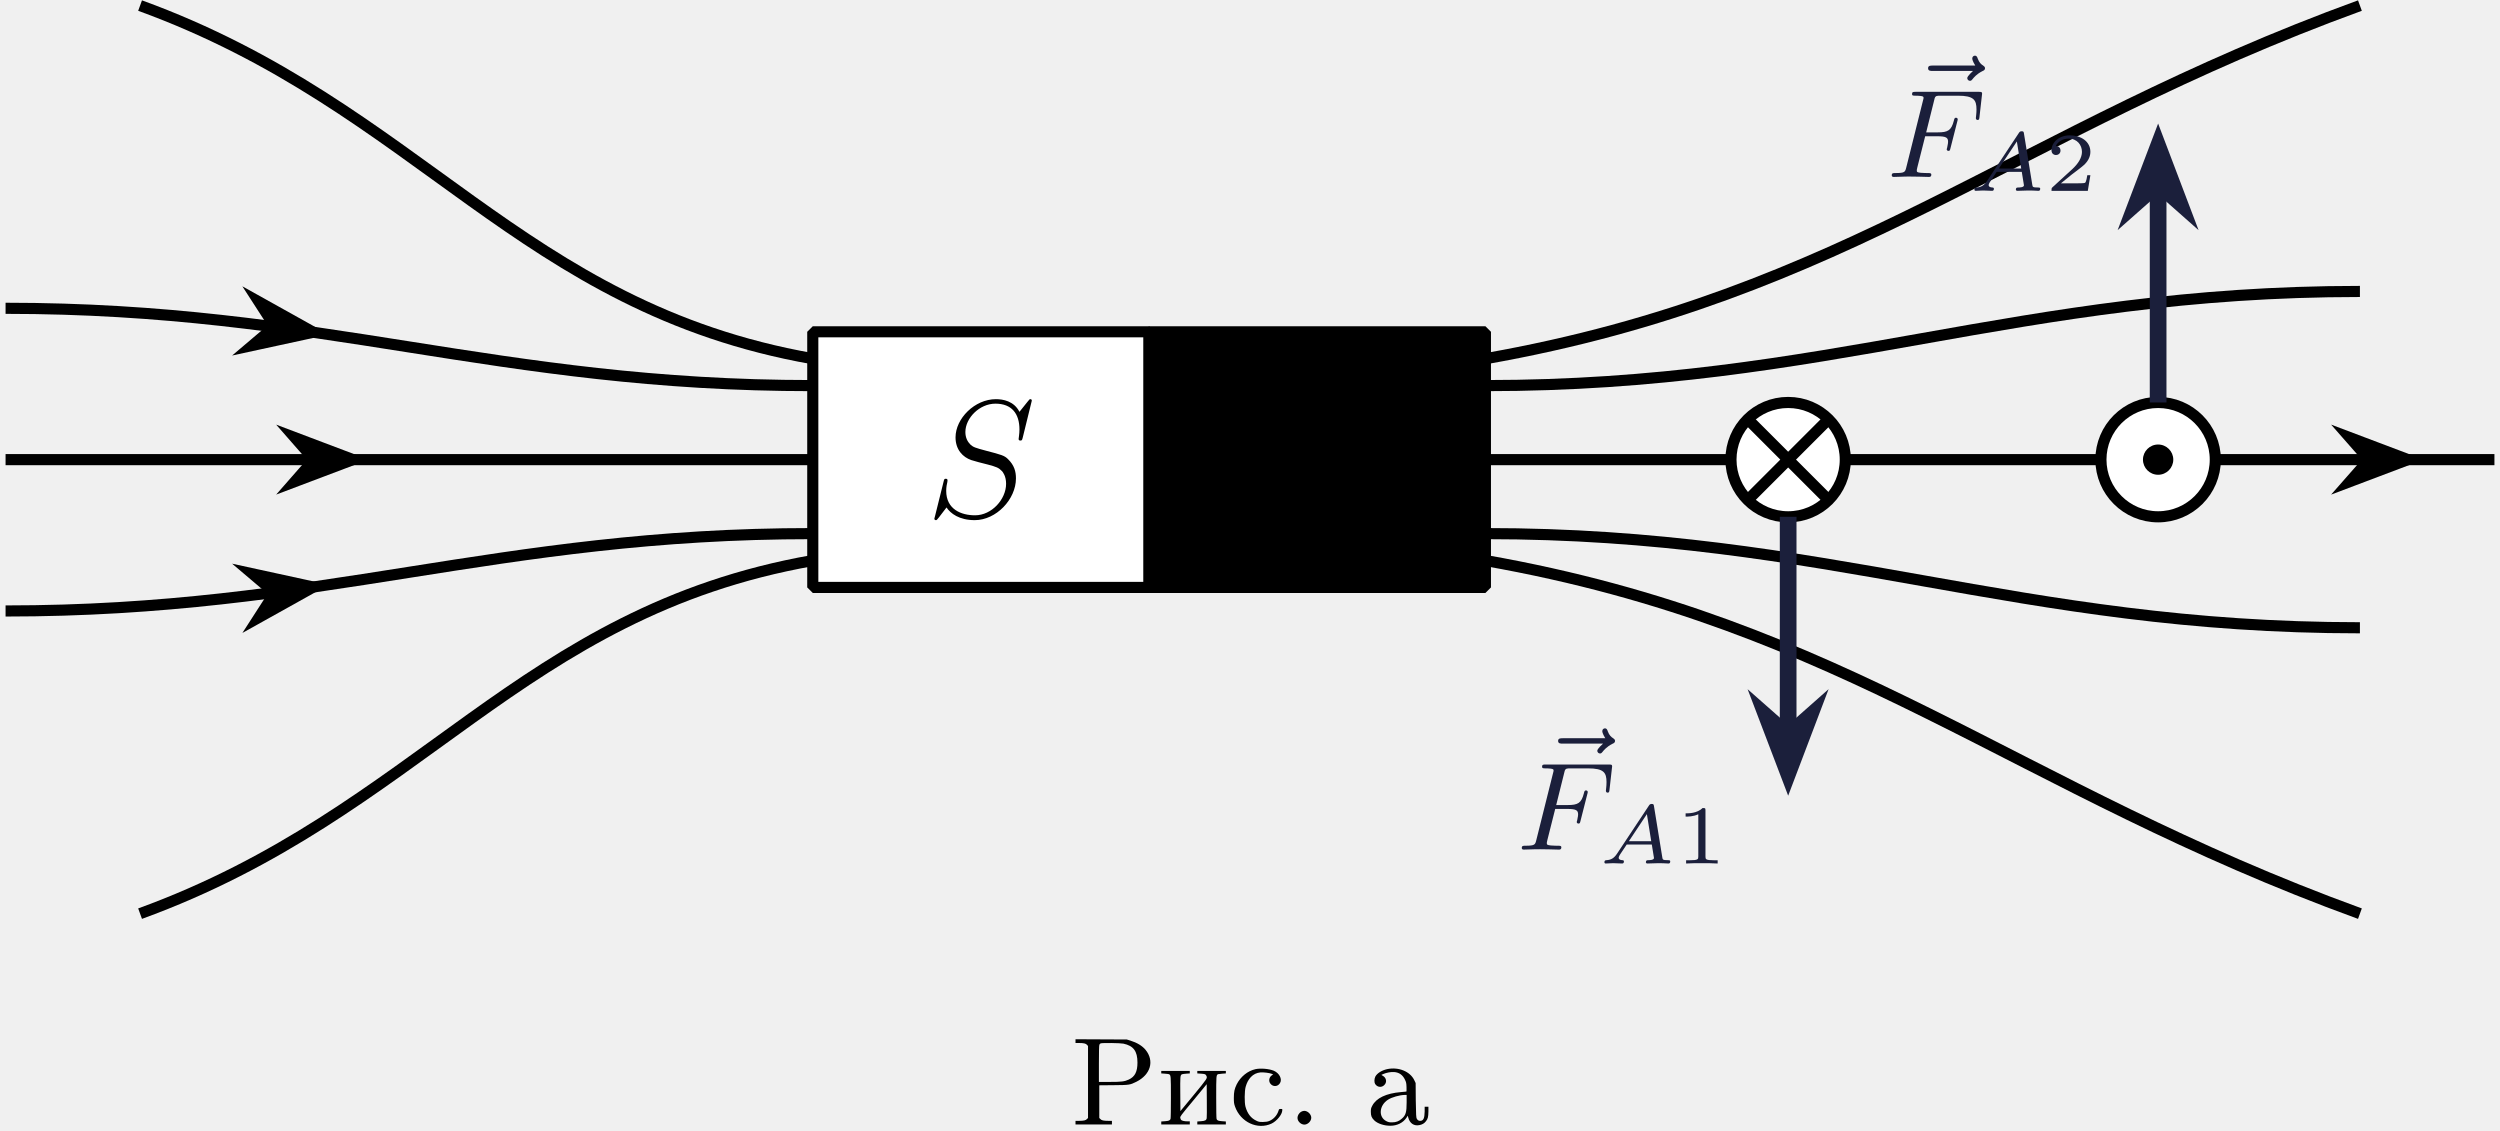
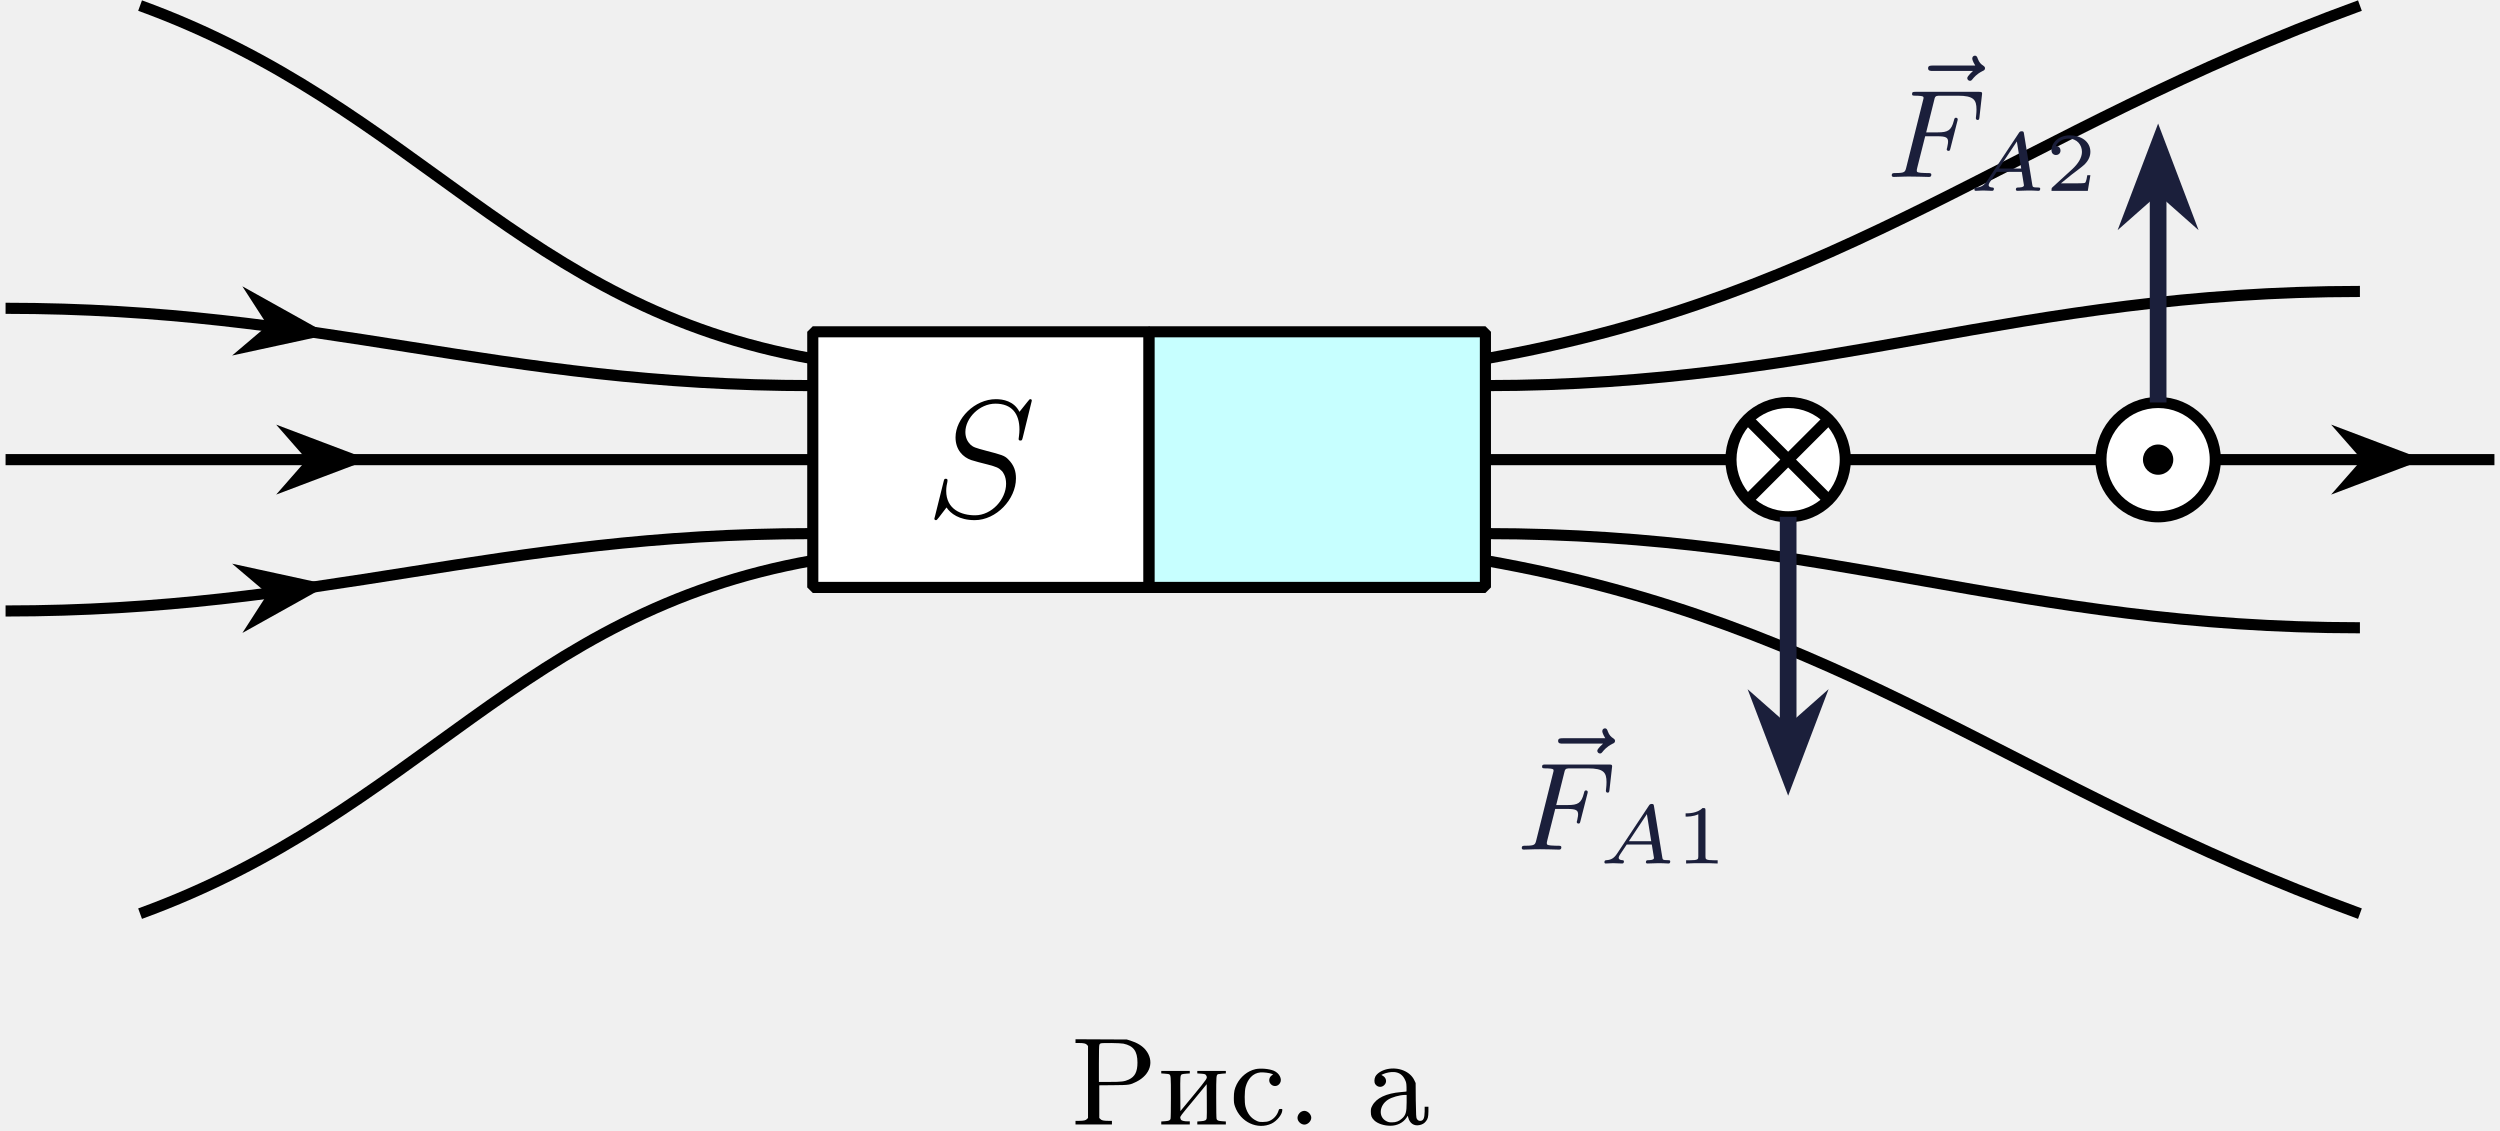
<svg xmlns="http://www.w3.org/2000/svg" xmlns:xlink="http://www.w3.org/1999/xlink" version="1.1" width="232.827pt" height="105.248pt" viewBox="-70.008 -70.008 179.098 80.96">
  <defs>
    <path id="g1-46" d="M1.031-.915C.888-.825 .78-.646 .78-.493C.771-.242 1.022 0 1.273 0C1.515 0 1.766-.242 1.766-.493C1.766-.735 1.515-.986 1.264-.986C1.201-.986 1.103-.959 1.031-.915Z" />
    <path id="g1-208" d="M.359-5.981V-5.846H.601C.95-5.846 1.103-5.81 1.184-5.712L1.255-5.631V-3.058V-.475L1.184-.403C1.103-.305 .95-.269 .601-.269H.359V-.134V-.009H1.659H2.968V-.134V-.269H2.717C2.367-.269 2.215-.305 2.134-.403L2.062-.475V-1.65V-2.815L3.075-2.824C4.223-2.833 4.259-2.842 4.716-3.067C5.738-3.578 6.025-4.555 5.38-5.353C5.147-5.64 4.761-5.873 4.295-6.016L4.035-6.097L2.197-6.106L.359-6.115ZM3.784-5.801C4.51-5.649 4.797-5.263 4.797-4.447C4.797-3.793 4.618-3.434 4.178-3.228C3.865-3.084 3.658-3.058 2.806-3.058H2.035V-4.367C2.035-5.227 2.044-5.694 2.071-5.73C2.089-5.765 2.125-5.801 2.161-5.819C2.277-5.864 3.551-5.846 3.784-5.801Z" />
    <path id="g1-224" d="M1.56-3.972C1.175-3.882 .852-3.676 .726-3.443C.646-3.282 .637-3.031 .708-2.914C.888-2.636 1.246-2.636 1.426-2.905C1.56-3.102 1.488-3.362 1.273-3.488L1.157-3.56L1.291-3.622C1.515-3.721 1.847-3.784 2.071-3.766C2.43-3.739 2.69-3.56 2.851-3.21C2.932-3.04 2.95-2.977 2.959-2.69C2.968-2.511 2.959-2.367 2.95-2.367C2.932-2.367 2.762-2.349 2.573-2.331C1.497-2.242 .789-1.901 .502-1.345C.412-1.175 .403-1.121 .403-.915C.403-.628 .457-.493 .646-.305C.879-.072 1.363 .09 1.82 .081C2.277 .081 2.708-.126 2.95-.484L3.049-.637L3.084-.502C3.192-.09 3.497 .117 3.882 .036C4.089 0 4.25-.099 4.358-.251C4.492-.421 4.519-.547 4.528-.933V-1.282H4.394H4.259V-.933C4.25-.448 4.169-.269 3.936-.269C3.829-.269 3.757-.314 3.694-.421C3.649-.511 3.64-.655 3.622-1.748L3.613-2.977L3.515-3.183C3.219-3.811 2.376-4.151 1.56-3.972ZM2.968-1.587C2.968-.879 2.905-.664 2.618-.421C2.421-.242 2.206-.161 1.928-.161C1.722-.161 1.668-.17 1.506-.251C.933-.547 .995-1.372 1.632-1.784C1.91-1.964 2.457-2.116 2.824-2.125H2.968Z" />
    <path id="g1-232" d="M.233-3.757V-3.667L.484-3.649C.619-3.64 .753-3.622 .78-3.613C.924-3.551 .924-3.506 .924-1.946C.924-1.094 .915-.448 .897-.403C.852-.296 .771-.26 .484-.242L.233-.224V-.117V-.009H1.255H2.277V-.126V-.233H2.107C1.892-.233 1.713-.278 1.659-.332C1.632-.359 1.605-.421 1.596-.484C1.578-.583 1.605-.619 2.537-1.739L3.488-2.896L3.497-1.722C3.506-1.076 3.497-.502 3.488-.448C3.461-.314 3.371-.26 3.067-.242L2.815-.224V-.117V-.009H3.838H4.86V-.117V-.224L4.609-.242C4.322-.26 4.232-.296 4.196-.403C4.178-.448 4.169-1.094 4.169-1.946C4.169-3.506 4.169-3.551 4.304-3.613C4.34-3.622 4.474-3.64 4.609-3.649L4.86-3.667V-3.757V-3.847H3.838H2.815V-3.757V-3.667L3.067-3.649C3.362-3.631 3.407-3.613 3.461-3.506C3.551-3.327 3.551-3.327 2.555-2.116L1.605-.968L1.596-2.188C1.587-3.461 1.587-3.533 1.713-3.604C1.748-3.622 1.892-3.64 2.026-3.649L2.277-3.667V-3.757V-3.847H1.255H.233Z" />
    <path id="g1-241" d="M1.865-3.972C1.3-3.847 .798-3.434 .52-2.887C.359-2.555 .314-2.349 .314-1.919C.314-1.587 .323-1.515 .395-1.3C.789-.17 2.017 .395 3.013-.072C3.389-.251 3.775-.717 3.784-1.022C3.793-1.121 3.784-1.121 3.676-1.121C3.56-1.121 3.551-1.121 3.506-.968C3.398-.646 3.147-.377 2.851-.26C2.717-.206 2.618-.197 2.394-.188C2.134-.188 2.089-.197 1.91-.287C1.533-.466 1.282-.798 1.148-1.282C1.067-1.578 1.076-2.385 1.157-2.699C1.246-3.013 1.354-3.21 1.533-3.407C1.722-3.604 1.946-3.712 2.215-3.739C2.439-3.757 2.869-3.703 3.022-3.64L3.129-3.596L3.04-3.533C2.851-3.407 2.789-3.147 2.914-2.959C3.093-2.69 3.461-2.699 3.622-2.977C3.793-3.255 3.578-3.685 3.183-3.856C2.851-3.999 2.224-4.053 1.865-3.972Z" />
    <path id="g4-49" d="M2.146-3.796C2.146-3.975 2.122-3.975 1.943-3.975C1.548-3.593 .938-3.593 .723-3.593V-3.359C.879-3.359 1.273-3.359 1.632-3.527V-.508C1.632-.311 1.632-.233 1.016-.233H.759V0C1.088-.024 1.554-.024 1.889-.024S2.69-.024 3.019 0V-.233H2.762C2.146-.233 2.146-.311 2.146-.508V-3.796Z" />
    <path id="g4-50" d="M3.216-1.118H2.995C2.983-1.034 2.923-.64 2.833-.574C2.792-.538 2.307-.538 2.224-.538H1.106L1.871-1.16C2.074-1.321 2.606-1.704 2.792-1.883C2.971-2.062 3.216-2.367 3.216-2.792C3.216-3.539 2.54-3.975 1.739-3.975C.968-3.975 .43-3.467 .43-2.905C.43-2.6 .687-2.564 .753-2.564C.903-2.564 1.076-2.672 1.076-2.887C1.076-3.019 .998-3.21 .735-3.21C.873-3.515 1.237-3.742 1.65-3.742C2.277-3.742 2.612-3.276 2.612-2.792C2.612-2.367 2.331-1.931 1.913-1.548L.496-.251C.436-.191 .43-.185 .43 0H3.031L3.216-1.118Z" />
    <path id="g2-65" d="M1.351-.729C1.124-.383 .921-.263 .586-.239C.502-.233 .43-.227 .43-.09C.43-.03 .478 0 .52 0C.687 0 .885-.024 1.058-.024C1.201-.024 1.554 0 1.698 0C1.763 0 1.829-.03 1.829-.149C1.829-.233 1.745-.239 1.728-.239C1.584-.245 1.453-.281 1.453-.412C1.453-.484 1.518-.586 1.536-.622L2.026-1.357H3.826L3.981-.395C3.981-.239 3.634-.239 3.575-.239C3.497-.239 3.401-.239 3.401-.09C3.401-.06 3.431 0 3.503 0C3.682 0 4.119-.024 4.298-.024C4.417-.024 4.531-.018 4.651-.018S4.902 0 5.015 0C5.051 0 5.147 0 5.147-.149C5.147-.239 5.069-.239 4.979-.239C4.609-.239 4.603-.281 4.579-.43L3.981-4.107C3.963-4.214 3.957-4.268 3.826-4.268C3.7-4.268 3.664-4.22 3.61-4.136L1.351-.729ZM2.182-1.596L3.473-3.539L3.784-1.596H2.182Z" />
    <path id="g0-70" d="M2.789-2.914H3.667C4.304-2.914 4.429-2.806 4.429-2.52C4.429-2.493 4.42-2.331 4.367-2.116C4.331-2.008 4.331-2 4.331-1.982C4.331-1.946 4.358-1.865 4.456-1.865S4.564-1.91 4.6-2.053L5.093-3.99C5.102-4.026 5.12-4.08 5.12-4.125C5.12-4.178 5.084-4.241 4.994-4.241C4.896-4.241 4.878-4.178 4.842-4.026C4.663-3.327 4.411-3.192 3.685-3.192H2.86C2.977-3.685 3.434-5.523 3.47-5.64C3.533-5.819 3.631-5.819 3.9-5.819H5.138C6.267-5.819 6.465-5.523 6.465-4.833C6.465-4.528 6.42-4.286 6.42-4.214S6.465-4.08 6.545-4.08C6.653-4.08 6.662-4.142 6.68-4.304L6.868-5.972C6.868-6.097 6.779-6.097 6.608-6.097H2.116C1.937-6.097 1.847-6.097 1.847-5.936C1.847-5.819 1.937-5.819 2.125-5.819C2.161-5.819 2.322-5.819 2.466-5.801C2.663-5.774 2.672-5.738 2.672-5.658C2.672-5.631 2.672-5.613 2.627-5.452L1.435-.681C1.354-.359 1.336-.278 .664-.278C.493-.278 .395-.278 .395-.117C.395-.063 .421 0 .529 0C.628 0 1.049-.009 1.139-.018C1.21-.027 1.524-.027 1.722-.027C1.892-.027 2.143-.018 2.358-.018S2.824 0 3.04 0C3.111 0 3.228 0 3.228-.161C3.228-.278 3.138-.278 2.95-.278C2.932-.278 2.699-.278 2.484-.296C2.206-.323 2.188-.359 2.188-.466C2.188-.484 2.188-.538 2.224-.672L2.789-2.914Z" />
    <path id="g0-126" d="M4.86-5.326C4.842-5.308 4.447-4.958 4.447-4.815C4.447-4.707 4.537-4.618 4.645-4.618C4.734-4.618 4.779-4.68 4.815-4.725C4.914-4.851 5.12-5.102 5.523-5.308C5.631-5.353 5.721-5.398 5.721-5.523C5.721-5.622 5.631-5.676 5.586-5.712C5.452-5.792 5.299-5.927 5.2-6.205C5.165-6.312 5.129-6.42 4.994-6.42C4.914-6.42 4.806-6.357 4.806-6.223C4.806-6.061 4.985-5.765 5.021-5.712H1.973C1.82-5.712 1.641-5.712 1.641-5.523C1.641-5.326 1.811-5.326 1.973-5.326H4.86Z" />
    <path id="g3-83" d="M7.592-8.309C7.592-8.416 7.508-8.416 7.484-8.416C7.436-8.416 7.424-8.404 7.281-8.225C7.209-8.141 6.719-7.52 6.707-7.508C6.312-8.285 5.523-8.416 5.021-8.416C3.503-8.416 2.128-7.03 2.128-5.679C2.128-4.782 2.666-4.256 3.252-4.053C3.383-4.005 4.089-3.814 4.447-3.73C5.057-3.563 5.212-3.515 5.464-3.252C5.511-3.192 5.75-2.917 5.75-2.355C5.75-1.243 4.722-.096 3.527-.096C2.546-.096 1.459-.514 1.459-1.853C1.459-2.08 1.506-2.367 1.542-2.487C1.542-2.523 1.554-2.582 1.554-2.606C1.554-2.654 1.53-2.714 1.435-2.714C1.327-2.714 1.315-2.69 1.267-2.487L.658-.036C.658-.024 .61 .132 .61 .143C.61 .251 .705 .251 .729 .251C.777 .251 .789 .239 .933 .06L1.482-.658C1.769-.227 2.391 .251 3.503 .251C5.045 .251 6.456-1.243 6.456-2.738C6.456-3.24 6.336-3.682 5.882-4.125C5.631-4.376 5.416-4.435 4.316-4.722C3.515-4.937 3.407-4.973 3.192-5.165C2.989-5.368 2.833-5.655 2.833-6.061C2.833-7.066 3.85-8.094 4.985-8.094C6.157-8.094 6.707-7.376 6.707-6.241C6.707-5.93 6.647-5.607 6.647-5.559C6.647-5.452 6.743-5.452 6.779-5.452C6.886-5.452 6.898-5.487 6.946-5.679L7.592-8.309Z" />
  </defs>
  <g id="page1">
    <path d="M-69.609-37.082H-11.781" stroke="#000" fill="none" stroke-width=".797" stroke-miterlimit="10" stroke-linejoin="bevel" />
    <path d="M-44.723-37.082L-48.875-38.652L-47.5-37.082L-48.875-35.512Z" />
    <path d="M-44.723-37.082L-48.875-38.652L-47.5-37.082L-48.875-35.512Z" stroke="#000" fill="none" stroke-width=".797" stroke-miterlimit="10" />
    <path d="M-69.609-26.238C-46.883-26.238-34.512-31.781-11.781-31.781" stroke="#000" fill="none" stroke-width=".797" stroke-miterlimit="10" stroke-linejoin="bevel" />
    <path d="M-47.566-27.953L-51.906-28.898L-50.313-27.547L-51.445-25.789Z" />
    <path d="M-47.566-27.953L-51.906-28.898L-50.313-27.547L-51.445-25.789Z" stroke="#000" fill="none" stroke-width=".797" stroke-miterlimit="10" />
    <path d="M-69.609-47.922C-46.883-47.922-34.512-42.383-11.781-42.383" stroke="#000" fill="none" stroke-width=".797" stroke-miterlimit="10" stroke-linejoin="bevel" />
    <path d="M-47.566-46.207L-51.445-48.371L-50.313-46.617L-51.906-45.266Z" />
    <path d="M-47.566-46.207L-51.445-48.371L-50.313-46.617L-51.906-45.266Z" stroke="#000" fill="none" stroke-width=".797" stroke-miterlimit="10" />
    <path d="M-11.781-44.309C-32.734-48.004-39.98-62.332-59.973-69.609" stroke="#000" fill="none" stroke-width=".797" stroke-miterlimit="10" stroke-linejoin="bevel" />
    <path d="M-11.781-29.852C-32.734-26.156-39.98-11.828-59.973-4.555" stroke="#000" fill="none" stroke-width=".797" stroke-miterlimit="10" stroke-linejoin="bevel" />
    <path d="M36.406-37.082H108.691" stroke="#000" fill="none" stroke-width=".797" stroke-miterlimit="10" stroke-linejoin="bevel" />
    <path d="M102.496-37.082L98.344-38.652L99.723-37.082L98.344-35.512Z" />
    <path d="M102.496-37.082L98.344-38.652L99.723-37.082L98.344-35.512Z" stroke="#000" fill="none" stroke-width=".797" stroke-miterlimit="10" />
    <path d="M36.406-44.309C62.387-48.891 74.266-60.586 99.055-69.609" stroke="#000" fill="none" stroke-width=".797" stroke-miterlimit="10" stroke-linejoin="bevel" />
    <path d="M36.406-29.852C62.387-25.273 74.266-13.574 99.055-4.555" stroke="#000" fill="none" stroke-width=".797" stroke-miterlimit="10" stroke-linejoin="bevel" />
    <path d="M36.406-42.383C61.031-42.383 74.434-49.129 99.055-49.129" stroke="#000" fill="none" stroke-width=".797" stroke-miterlimit="10" stroke-linejoin="bevel" />
    <path d="M36.406-31.781C61.031-31.781 74.434-25.035 99.055-25.035" stroke="#000" fill="none" stroke-width=".797" stroke-miterlimit="10" stroke-linejoin="bevel" />
    <path d="M-11.781-27.926V-46.238H12.312V-27.926Z" fill="#fff" />
    <path d="M-11.781-27.926V-46.238H12.312V-27.926Z" stroke="#000" fill="none" stroke-width=".797" stroke-miterlimit="10" stroke-linejoin="bevel" />
-     <path d="M12.312-27.926V-46.238H36.406V-27.926Z" />
+     <path d="M12.312-27.926V-46.238H36.406V-27.926Z" fill="#c7ffff" />
    <path d="M12.312-27.926V-46.238H36.406V-27.926Z" stroke="#000" fill="none" stroke-width=".797" stroke-miterlimit="10" stroke-linejoin="bevel" />
    <g transform="matrix(1 0 0 1 -15.99516 4.0847)">
      <use x="12.313" y="-37.081" xlink:href="#g3-83" />
    </g>
    <path d="M62.188-37.082C62.188-39.344 60.355-41.176 58.094-41.176C55.832-41.176 53.996-39.344 53.996-37.082C53.996-34.82 55.832-32.984 58.094-32.984C60.355-32.984 62.188-34.82 62.188-37.082Z" fill="#fff" />
    <path d="M62.188-37.082C62.188-39.344 60.355-41.176 58.094-41.176C55.832-41.176 53.996-39.344 53.996-37.082C53.996-34.82 55.832-32.984 58.094-32.984C60.355-32.984 62.188-34.82 62.188-37.082Z" stroke="#000" fill="none" stroke-width=".797" stroke-miterlimit="10" stroke-linejoin="bevel" />
    <path d="M55.203-34.191L60.984-39.973M55.203-39.973L60.984-34.191" stroke="#000" fill="none" stroke-width=".797" stroke-miterlimit="10" stroke-linejoin="bevel" />
    <path d="M88.695-37.082C88.695-39.344 86.859-41.176 84.598-41.176C82.336-41.176 80.5-39.344 80.5-37.082C80.5-34.82 82.336-32.984 84.598-32.984C86.859-32.984 88.695-34.82 88.695-37.082Z" fill="#fff" />
    <path d="M88.695-37.082C88.695-39.344 86.859-41.176 84.598-41.176C82.336-41.176 80.5-39.344 80.5-37.082C80.5-34.82 82.336-32.984 84.598-32.984C86.859-32.984 88.695-34.82 88.695-37.082Z" stroke="#000" fill="none" stroke-width=".797" stroke-miterlimit="10" stroke-linejoin="bevel" />
    <path d="M85.684-37.082C85.684-37.68 85.195-38.164 84.598-38.164C84-38.164 83.512-37.68 83.512-37.082C83.512-36.48 84-35.996 84.598-35.996C85.195-35.996 85.684-36.48 85.684-37.082Z" />
    <path d="M58.094-32.984V-17.578" stroke="#1b1f3b" fill="none" stroke-width="1.196" stroke-miterlimit="10" stroke-linejoin="bevel" />
    <path d="M58.094-14.687L59.574-18.586L58.094-17.277L56.609-18.586Z" fill="#1b1f3b" />
    <path d="M58.094-14.687L59.574-18.586L58.094-17.277L56.609-18.586Z" stroke="#1b1f3b" fill="none" stroke-width="1.196" stroke-miterlimit="10" />
    <g fill="#1b1f3b" transform="matrix(1 0 0 1 26.3037 27.93806)">
      <use x="13.669" y="-39.348" xlink:href="#g0-126" />
      <use x="12.313" y="-37.081" xlink:href="#g0-70" />
      <use x="18.197" y="-36.085" xlink:href="#g2-65" />
      <use x="23.721" y="-36.085" xlink:href="#g4-49" />
    </g>
    <path d="M84.598-41.176V-56.586" stroke="#1b1f3b" fill="none" stroke-width="1.196" stroke-miterlimit="10" stroke-linejoin="bevel" />
    <path d="M84.598-59.473L83.117-55.574L84.598-56.883L86.078-55.574Z" fill="#1b1f3b" />
    <path d="M84.598-59.473L83.117-55.574L84.598-56.883L86.078-55.574Z" stroke="#1b1f3b" fill="none" stroke-width="1.196" stroke-miterlimit="10" />
    <g fill="#1b1f3b" transform="matrix(1 0 0 1 52.8083 -20.2518)">
      <use x="13.669" y="-39.348" xlink:href="#g0-126" />
      <use x="12.313" y="-37.081" xlink:href="#g0-70" />
      <use x="18.197" y="-36.085" xlink:href="#g2-65" />
      <use x="23.721" y="-36.085" xlink:href="#g4-50" />
    </g>
    <g transform="matrix(1 0 0 1 -5.63132 47.6386)">
      <use x="12.313" y="-37.081" xlink:href="#g1-208" />
      <use x="18.582" y="-37.081" xlink:href="#g1-232" />
      <use x="23.701" y="-37.081" xlink:href="#g1-241" />
      <use x="27.795" y="-37.081" xlink:href="#g1-46" />
      <use x="33.426" y="-37.081" xlink:href="#g1-224" />
    </g>
  </g>
</svg>
